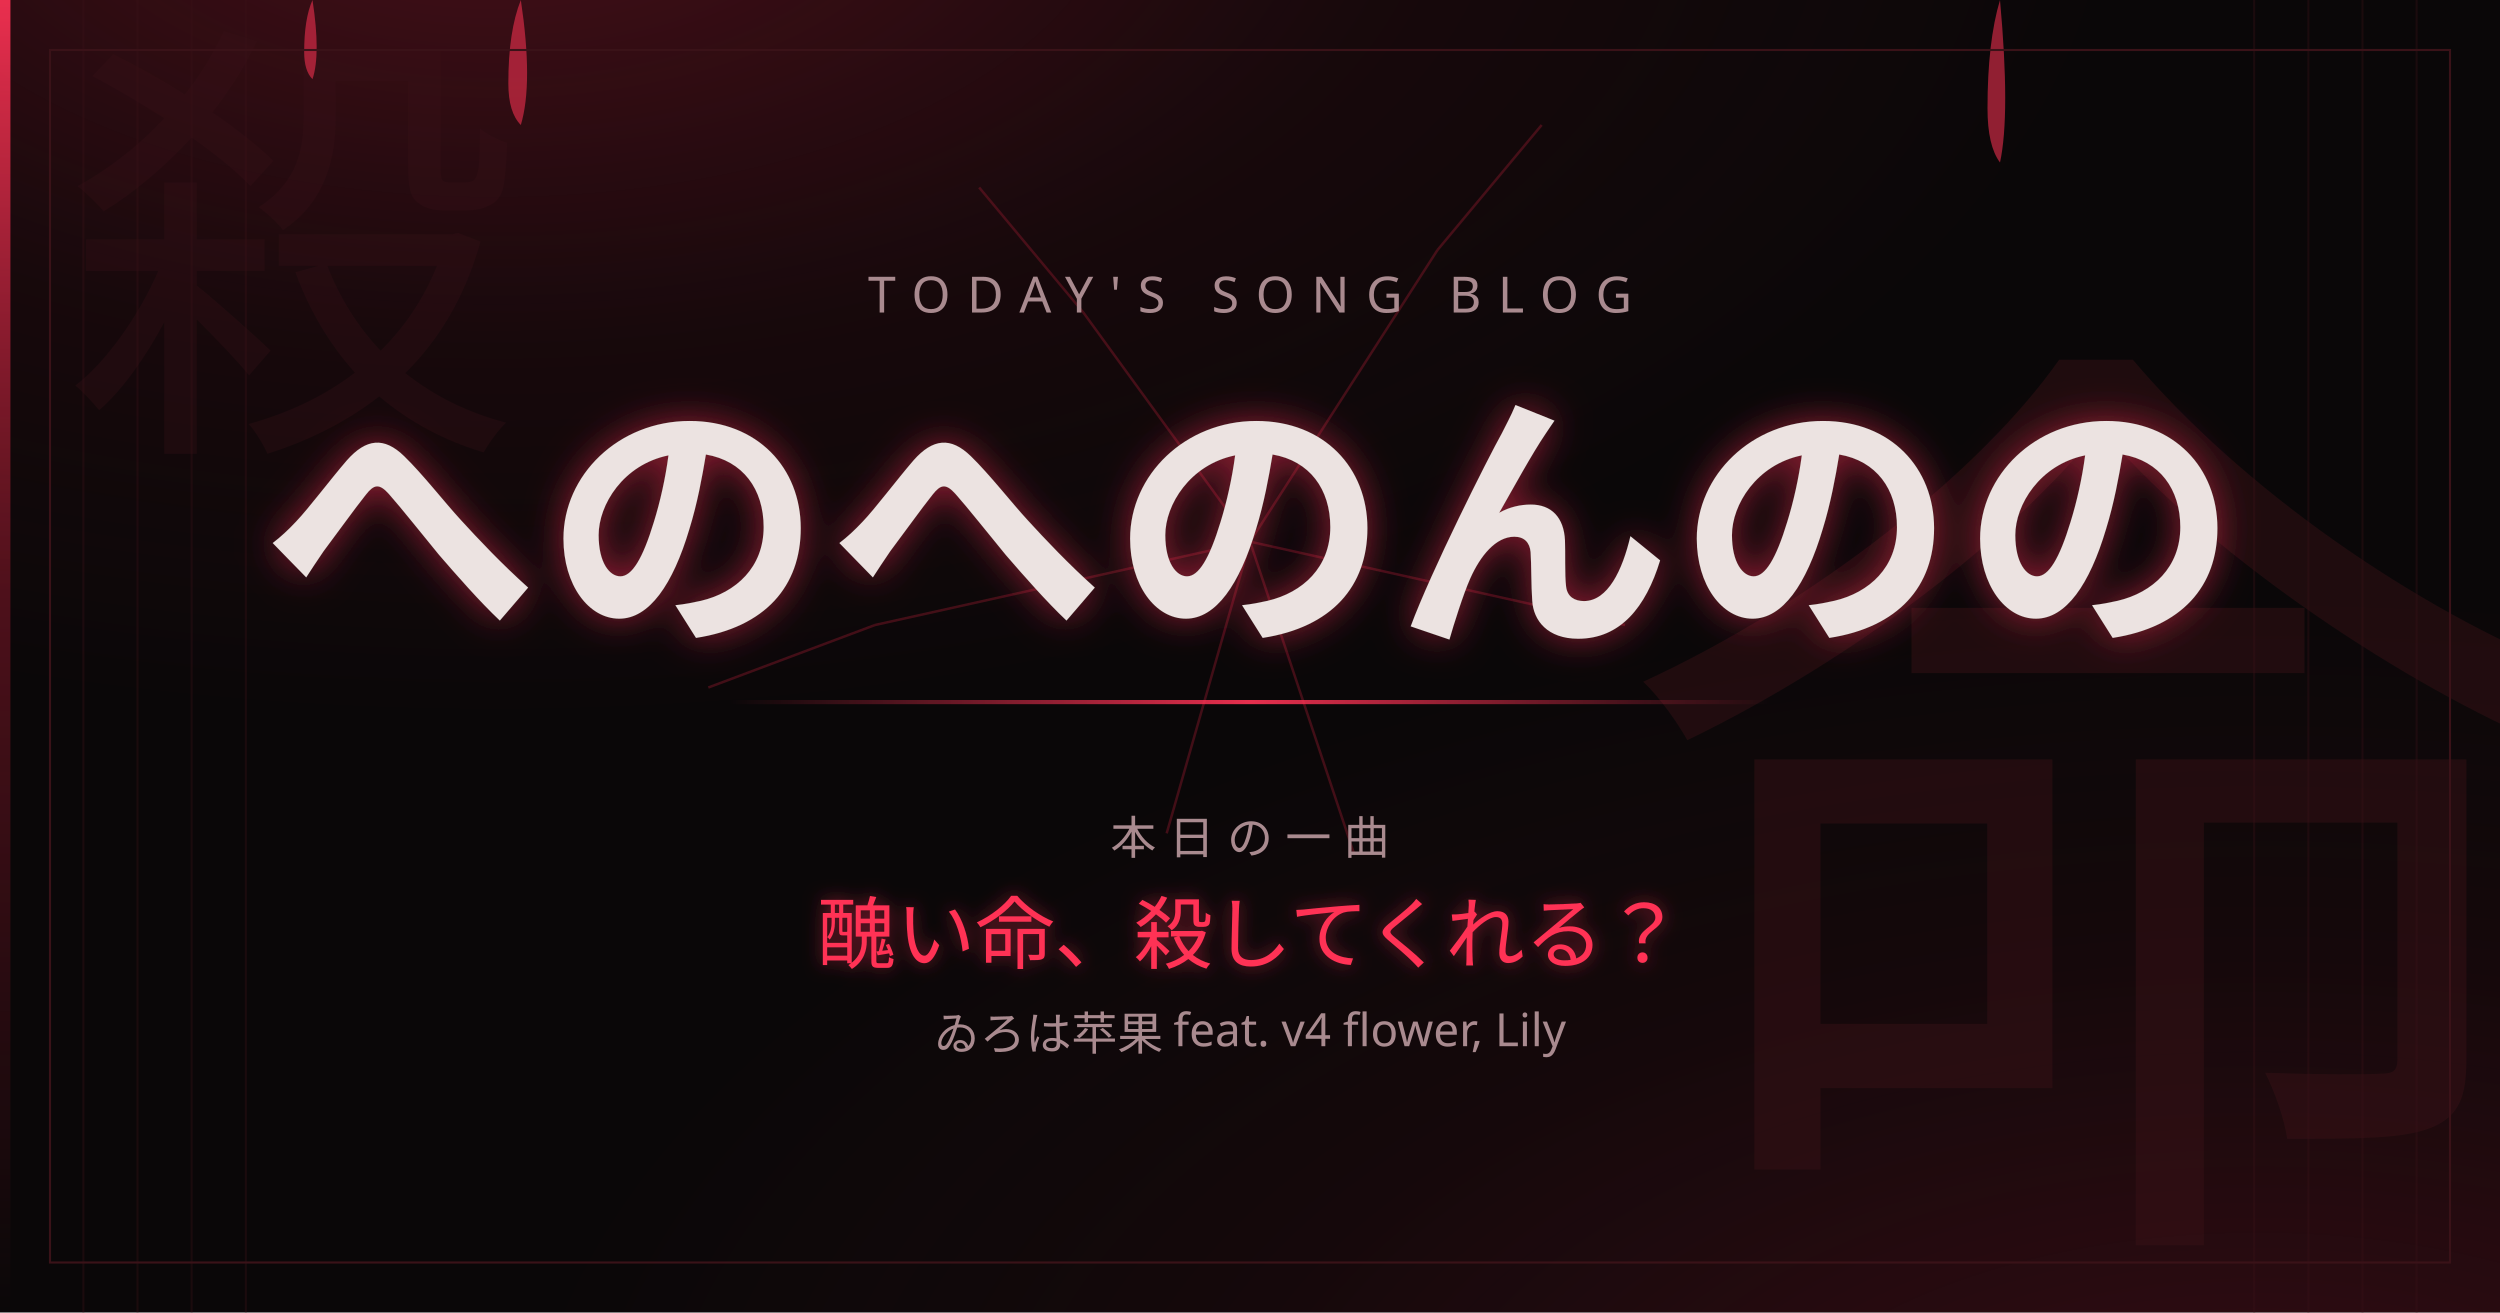
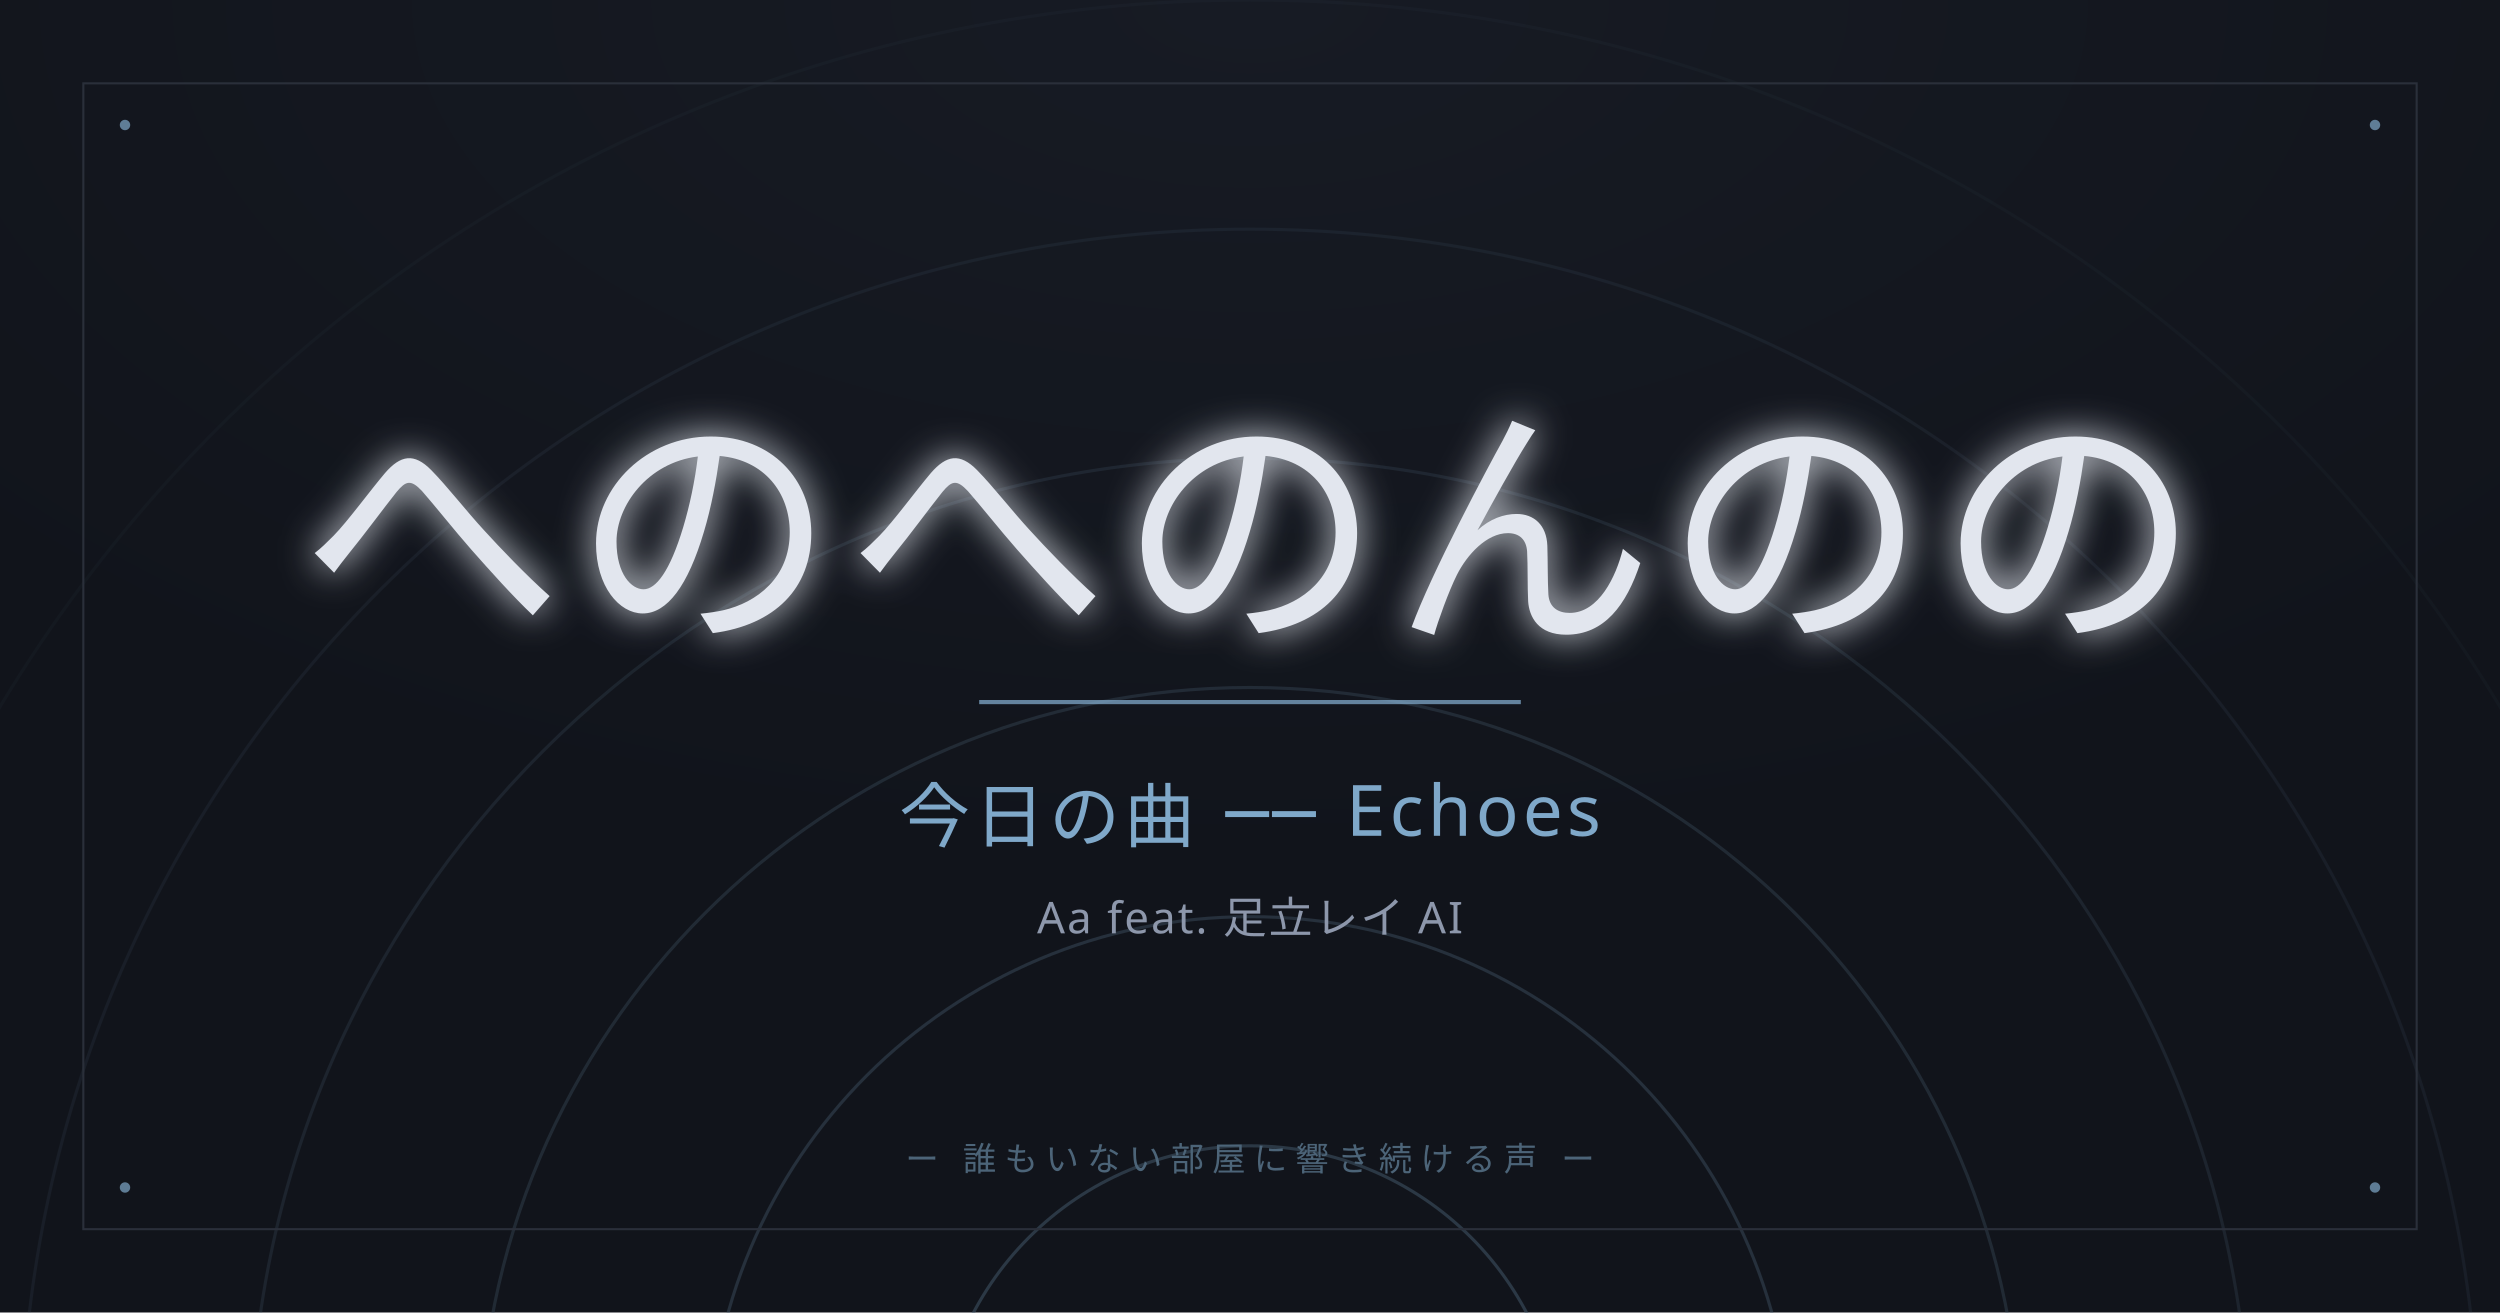
<svg xmlns="http://www.w3.org/2000/svg" width="1200" height="630" viewBox="0 0 1200 630">
  <defs>
-     <radialGradient id="glowTL" cx="20%" cy="-10%" r="65%">
-       <stop offset="0%" stop-color="#7a1626" stop-opacity="0.55" />
-       <stop offset="55%" stop-color="#7a1626" stop-opacity="0.12" />
-       <stop offset="100%" stop-color="#7a1626" stop-opacity="0" />
+     <radialGradient id="bgGrad" cx="50%" cy="0%" r="95%">
+       <stop offset="0%" stop-color="#171b24" />
+       <stop offset="70%" stop-color="#11141b" />
    </radialGradient>
-     <radialGradient id="glowBR" cx="90%" cy="115%" r="70%">
-       <stop offset="0%" stop-color="#7a1626" stop-opacity="0.4" />
-       <stop offset="60%" stop-color="#7a1626" stop-opacity="0.1" />
-       <stop offset="100%" stop-color="#7a1626" stop-opacity="0" />
-     </radialGradient>
-     <linearGradient id="leftBar" x1="0" y1="0" x2="0" y2="1">
-       <stop offset="0%" stop-color="#ff3355" stop-opacity="0.9" />
-       <stop offset="45%" stop-color="#7a1626" stop-opacity="0.6" />
-       <stop offset="100%" stop-color="#7a1626" stop-opacity="0" />
-     </linearGradient>
-     <linearGradient id="underline" x1="0" y1="0" x2="1" y2="0">
-       <stop offset="0%" stop-color="#ff3355" stop-opacity="0" />
-       <stop offset="50%" stop-color="#ff3355" stop-opacity="0.9" />
-       <stop offset="100%" stop-color="#ff3355" stop-opacity="0" />
-     </linearGradient>
    <filter id="glow" x="-60%" y="-60%" width="220%" height="220%">
      <feGaussianBlur stdDeviation="9" result="blur" />
-       <feFlood flood-color="#ff3355" flood-opacity="0.55" result="color" />
-       <feComposite in="color" in2="blur" operator="in" result="glow" />
      <feMerge>
-         <feMergeNode in="glow" />
-         <feMergeNode in="SourceGraphic" />
-       </feMerge>
-     </filter>
-     <filter id="softGlow" x="-60%" y="-60%" width="220%" height="220%">
-       <feGaussianBlur stdDeviation="4" result="blur" />
-       <feFlood flood-color="#ff3355" flood-opacity="0.5" result="color" />
-       <feComposite in="color" in2="blur" operator="in" result="glow" />
-       <feMerge>
-         <feMergeNode in="glow" />
+         <feMergeNode in="blur" />
        <feMergeNode in="SourceGraphic" />
      </feMerge>
    </filter>
  </defs>
-   <rect x="0" y="0" width="1200" height="630" fill="#0a0708" />
-   <rect x="0" y="0" width="1200" height="630" fill="url(#glowTL)" />
-   <rect x="0" y="0" width="1200" height="630" fill="url(#glowBR)" />
-   <text x="1010" y="560" font-family="serif" font-size="460" fill="#3a1218" fill-opacity="0.45" text-anchor="middle">命</text>
-   <text x="140" y="200" font-family="serif" font-size="220" fill="#3a1218" fill-opacity="0.3" text-anchor="middle">殺</text>
-   <g stroke="#3a1218" stroke-opacity="0.35" stroke-width="1">
-     <line x1="40" y1="0" x2="40" y2="630" />
-     <line x1="66" y1="0" x2="66" y2="630" />
-     <line x1="92" y1="0" x2="92" y2="630" />
-     <line x1="118" y1="0" x2="118" y2="630" />
-     <line x1="1082" y1="0" x2="1082" y2="630" />
-     <line x1="1108" y1="0" x2="1108" y2="630" />
-     <line x1="1134" y1="0" x2="1134" y2="630" />
-     <line x1="1160" y1="0" x2="1160" y2="630" />
+   <rect width="1200" height="630" fill="url(#bgGrad)" />
+   <g fill="none" stroke="#4c6478">
+     <circle cx="600" cy="700" r="150" opacity="0.45" stroke-width="1.5" />
+     <circle cx="600" cy="700" r="260" opacity="0.35" stroke-width="1.5" />
+     <circle cx="600" cy="700" r="370" opacity="0.28" stroke-width="1.5" />
+     <circle cx="600" cy="700" r="480" opacity="0.2" stroke-width="1.5" />
+     <circle cx="600" cy="700" r="590" opacity="0.13" stroke-width="1.5" />
+     <circle cx="600" cy="700" r="700" opacity="0.06" stroke-width="1.5" />
  </g>
-   <g stroke="#7a1626" stroke-opacity="0.5" stroke-width="1.2" fill="none">
-     <path d="M 600 260 L 520 150 M 600 260 L 690 120 M 600 260 L 420 300 M 600 260 L 780 300 M 600 260 L 560 400 M 600 260 L 650 410" />
-     <path d="M 520 150 L 470 90 M 690 120 L 740 60 M 420 300 L 340 330" />
-   </g>
-   <g fill="#ff3355" fill-opacity="0.55">
-     <path d="M 250 0 q 6 40 0 60 q -6 -6 -6 -20 q 0 -25 6 -40 z" />
-     <path d="M 960 0 q 5 55 0 78 q -6 -8 -6 -26 q 0 -32 6 -52 z" />
-     <path d="M 150 0 q 4 26 0 38 q -4 -4 -4 -13 q 0 -16 4 -25 z" />
-   </g>
-   <rect x="0" y="0" width="5" height="630" fill="url(#leftBar)" />
-   <text x="600" y="150" font-family="sans-serif" font-size="24" letter-spacing="8" fill="#a98a8f" text-anchor="middle">TODAY'S SONG BLOG</text>
-   <text x="600" y="300" font-family="serif" font-size="132" font-weight="700" fill="#ece3e1" text-anchor="middle" filter="url(#glow)" letter-spacing="4">へのへのんのの</text>
-   <rect x="350" y="336" width="500" height="2" fill="url(#underline)" />
-   <text x="600" y="410" font-family="sans-serif" font-size="22" letter-spacing="6" fill="#a98a8f" text-anchor="middle">本日の一曲</text>
-   <text x="600" y="462" font-family="serif" font-size="38" fill="#ff3355" text-anchor="middle" filter="url(#softGlow)">醜い命、殺してくれる？</text>
-   <text x="600" y="504" font-family="sans-serif" font-size="22" fill="#a98a8f" text-anchor="middle">ゐろは苹果 feat. v4 flower, Lily</text>
-   <rect x="24" y="24" width="1152" height="582" fill="none" stroke="#3a1218" stroke-width="1" />
+   <rect x="40" y="40" width="1120" height="550" fill="none" stroke="#2a2f3a" stroke-width="1" />
+   <circle cx="60" cy="60" r="2.5" fill="#7fa8c9" opacity="0.7" />
+   <circle cx="1140" cy="60" r="2.5" fill="#7fa8c9" opacity="0.7" />
+   <circle cx="60" cy="570" r="2.5" fill="#7fa8c9" opacity="0.7" />
+   <circle cx="1140" cy="570" r="2.5" fill="#7fa8c9" opacity="0.7" />
+   <text x="600" y="300" font-family="serif" font-size="126" fill="#e2e6ee" text-anchor="middle" letter-spacing="5" filter="url(#glow)">へのへのんのの</text>
+   <rect x="470" y="336" width="260" height="2" fill="#7fa8c9" opacity="0.75" />
+   <text x="600" y="404" font-family="sans-serif" font-size="34" fill="#7fa8c9" text-anchor="middle" letter-spacing="2">今日の曲 ── Echoes</text>
+   <text x="600" y="448" font-family="sans-serif" font-size="21" fill="#8d97ab" text-anchor="middle" letter-spacing="1">Aa feat. 足立レイ AI</text>
+   <text x="600" y="562" font-family="sans-serif" font-size="16" fill="#4c6478" text-anchor="middle" letter-spacing="4">ー 誰もいない部屋に響き続ける声 ー</text>
</svg>
